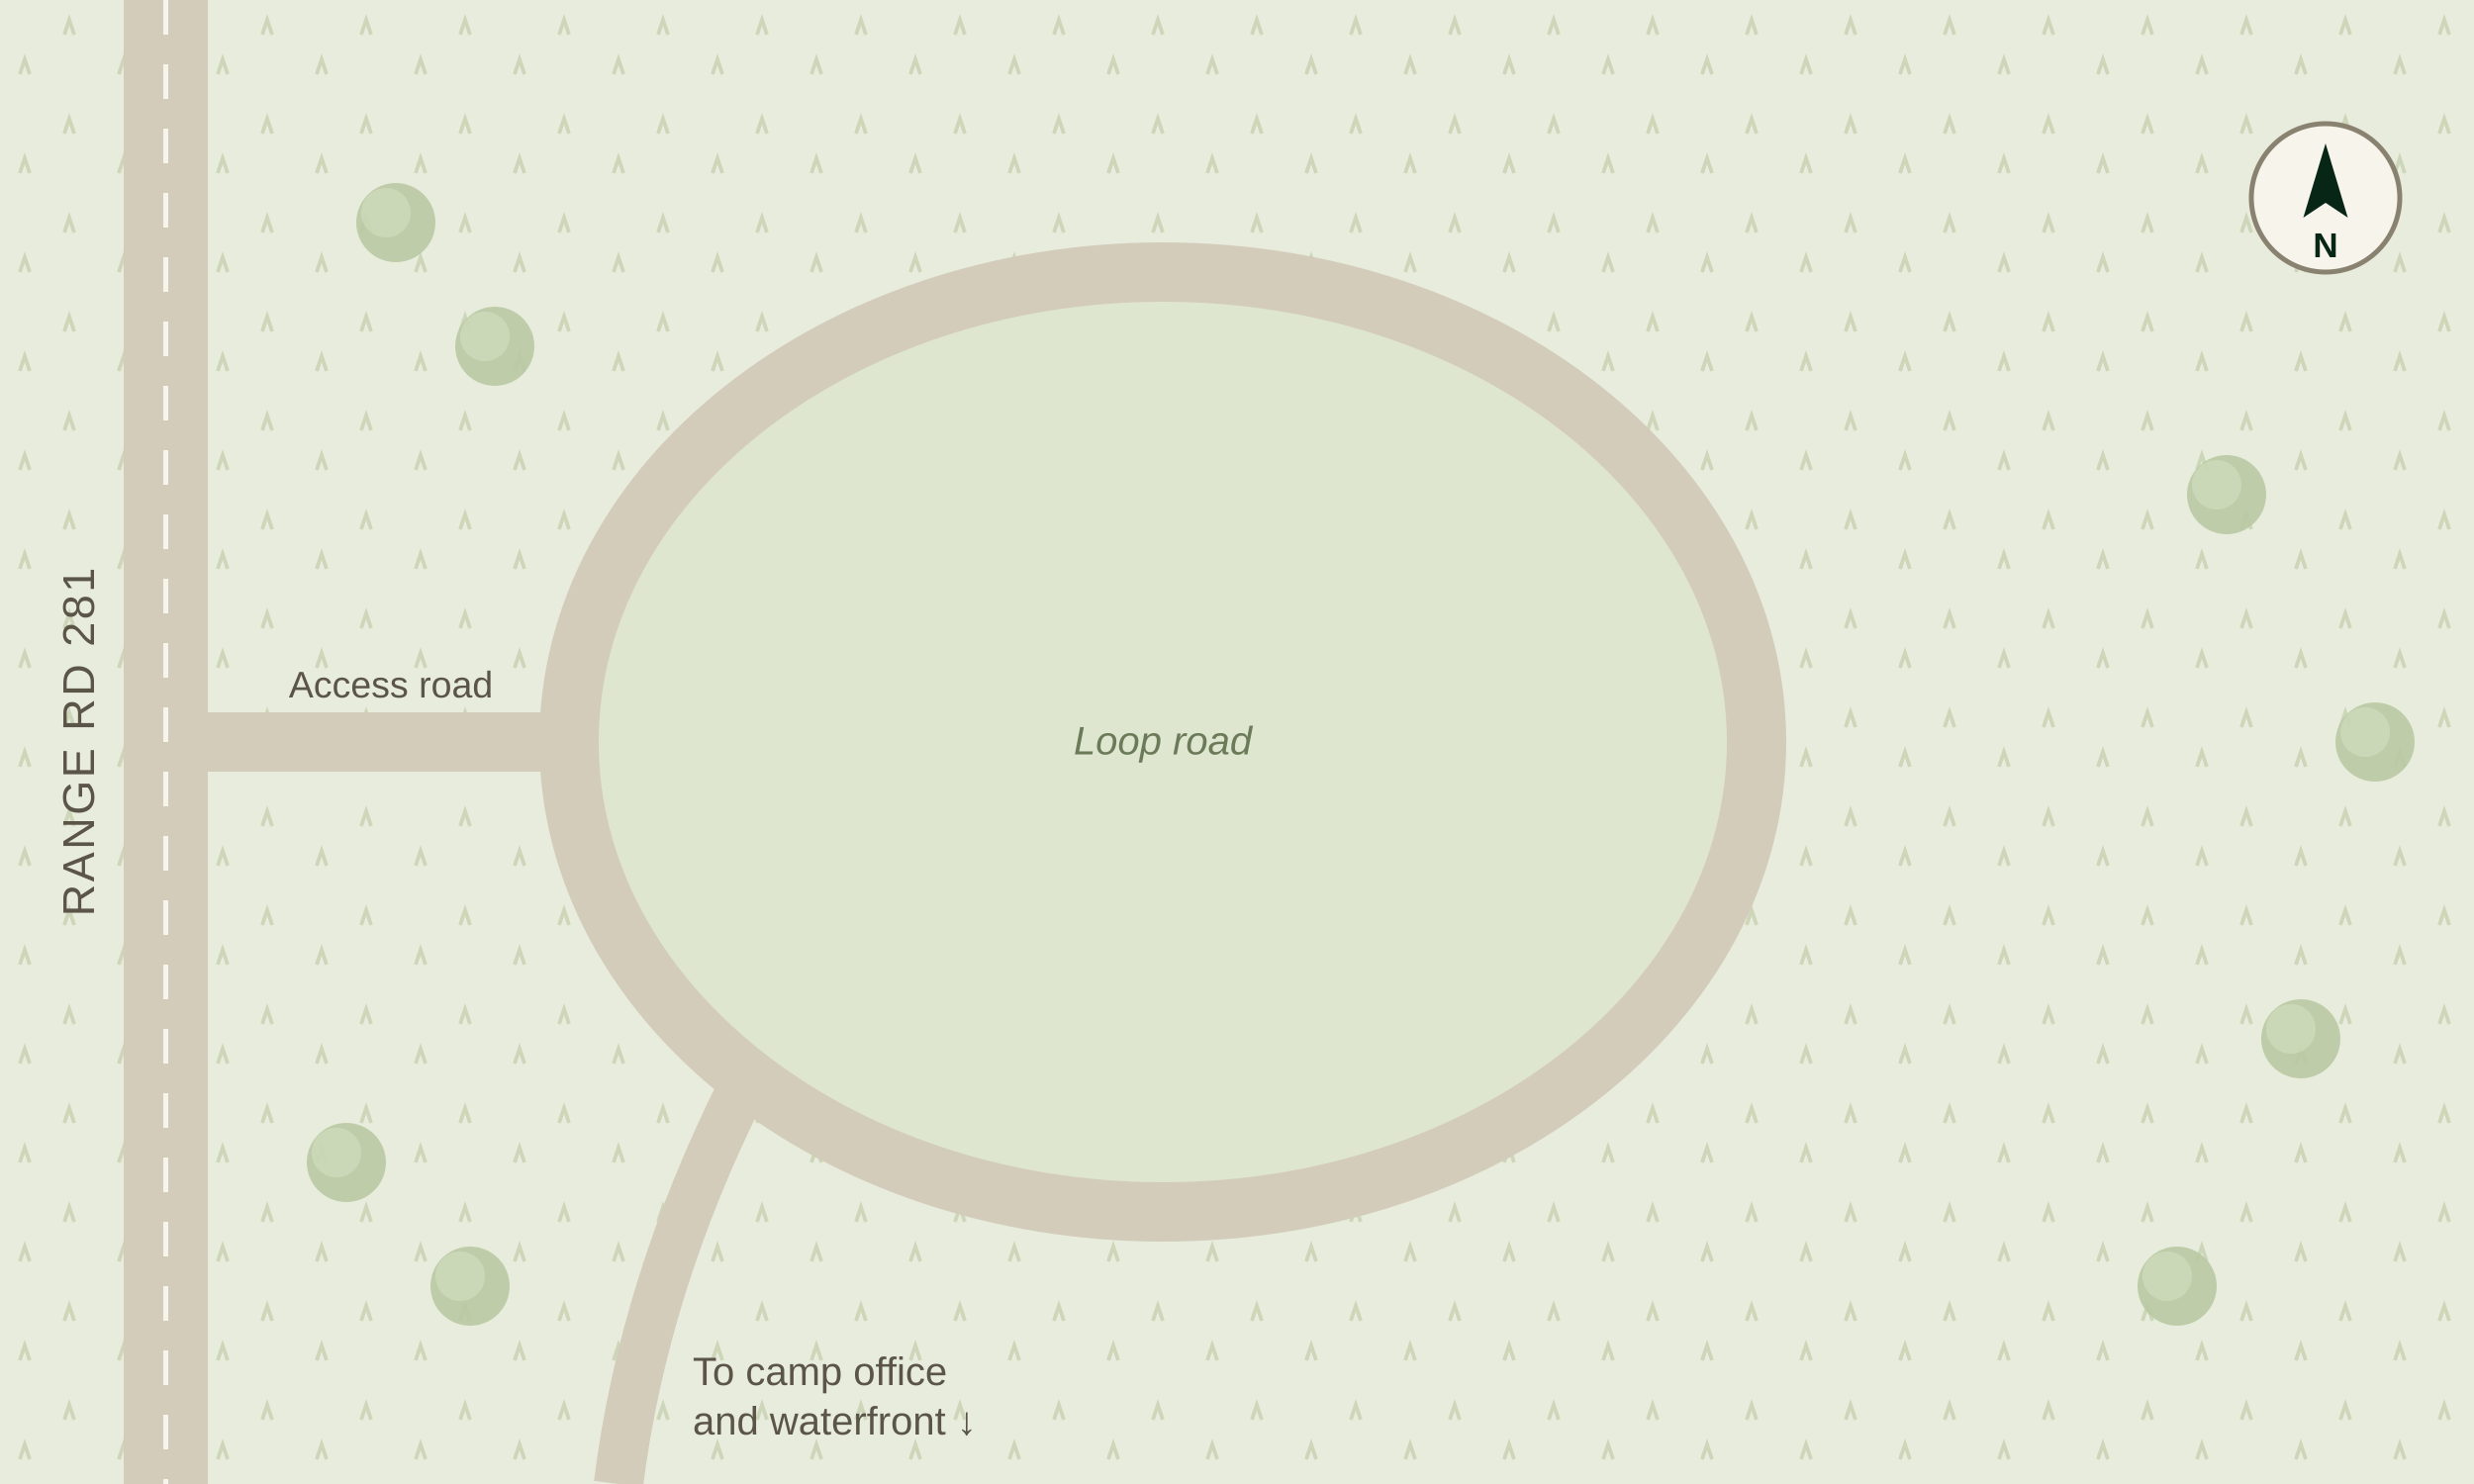
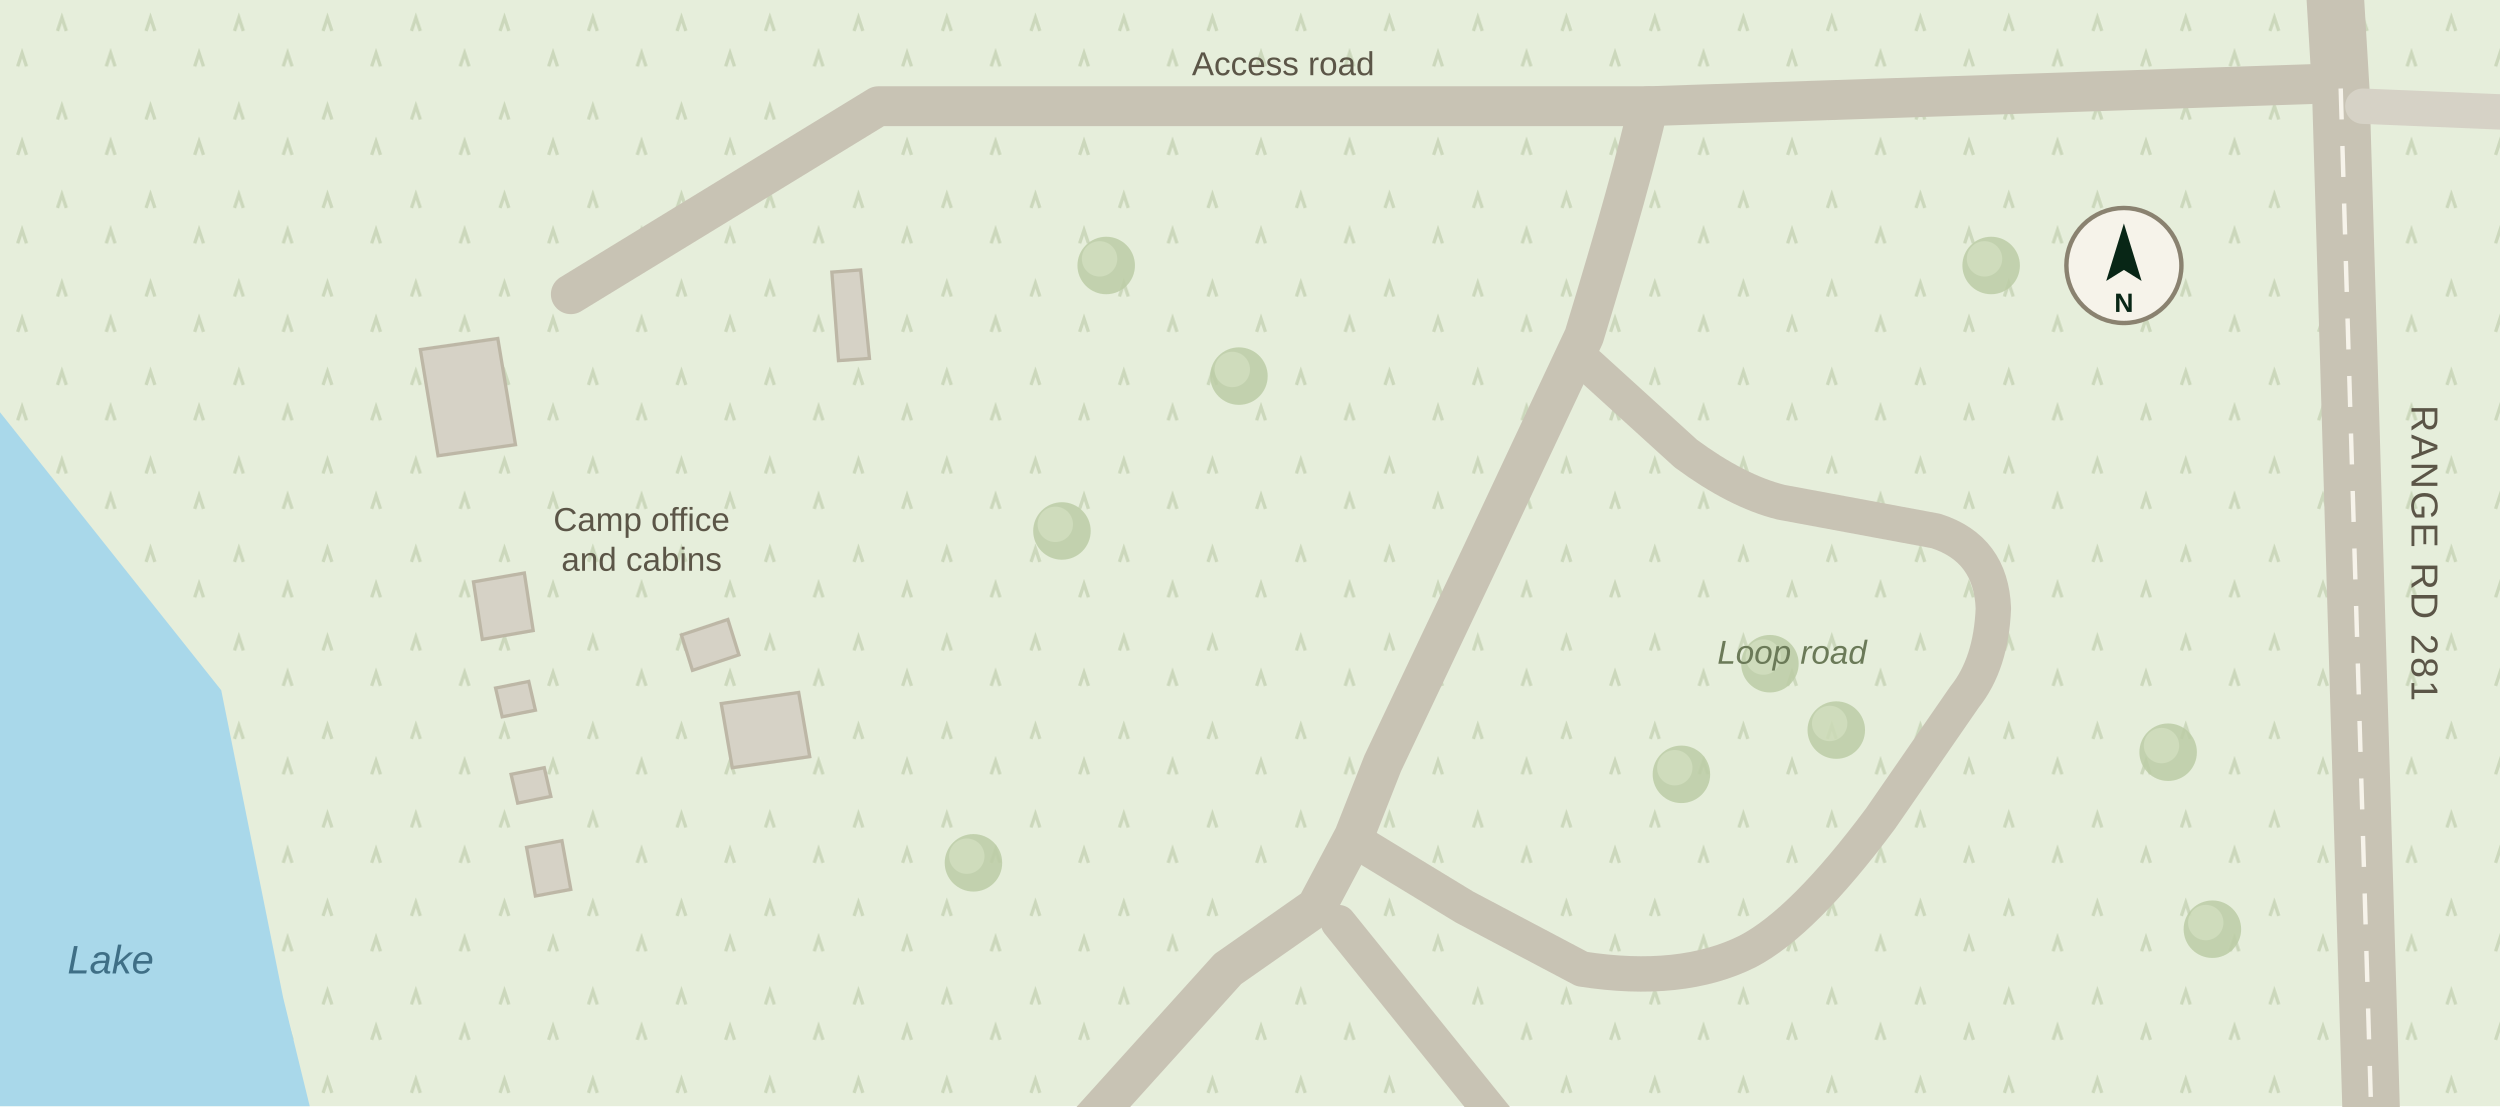
- <svg xmlns="http://www.w3.org/2000/svg" viewBox="0 0 1000 600" role="img" aria-labelledby="t">
+ <svg xmlns="http://www.w3.org/2000/svg" viewBox="200 80 1130 500" role="img" aria-labelledby="t">
  <defs>
    <pattern id="grass" width="40" height="40" patternUnits="userSpaceOnUse">
-       <rect width="40" height="40" fill="#e8ecdc" />
-       <path d="M8 30l2-6 2 6M26 14l2-6 2 6" stroke="#cdd6b8" stroke-width="1.5" fill="none" />
+       <rect width="40" height="40" fill="#e6eedb" />
+       <path d="M8 30l2-6 2 6M26 14l2-6 2 6" stroke="#ccd8bc" stroke-width="1.5" fill="none" />
    </pattern>
    <g id="tree">
-       <circle r="16" fill="#b9c9a3" />
-       <circle r="10" cx="-4" cy="-4" fill="#c8d6b3" />
+       <circle r="13" fill="#bccda6" />
+       <circle r="8" cx="-3" cy="-3" fill="#cbd9b6" />
    </g>
  </defs>
-   <rect width="1000" height="600" fill="url(#grass)" />
-   <g opacity="0.9">
-     <use href="#tree" x="160" y="90" />
-     <use href="#tree" x="200" y="140" />
-     <use href="#tree" x="140" y="470" />
-     <use href="#tree" x="190" y="520" />
-     <use href="#tree" x="410" y="230" />
-     <use href="#tree" x="470" y="270" />
-     <use href="#tree" x="520" y="330" />
-     <use href="#tree" x="430" y="350" />
-     <use href="#tree" x="380" y="300" />
-     <use href="#tree" x="560" y="250" />
-     <use href="#tree" x="900" y="200" />
-     <use href="#tree" x="930" y="420" />
-     <use href="#tree" x="880" y="520" />
-     <use href="#tree" x="960" y="300" />
+   <rect x="200" y="80" width="1130" height="500" fill="url(#grass)" />
+   <path d="M0 15 L300 392 L328 531 L340 580 L0 580 Z" fill="#a9d8ea" />
+   <text x="250" y="520" text-anchor="middle" font-family="Arial, sans-serif" font-size="18" fill="#3f6f86" font-style="italic">Lake</text>
+   <g opacity="0.85">
+     <use href="#tree" x="700" y="200" />
+     <use href="#tree" x="760" y="250" />
+     <use href="#tree" x="680" y="320" />
+     <use href="#tree" x="1000" y="380" />
+     <use href="#tree" x="960" y="430" />
+     <use href="#tree" x="1030" y="410" />
+     <use href="#tree" x="1180" y="420" />
+     <use href="#tree" x="1200" y="500" />
+     <use href="#tree" x="1100" y="200" />
+     <use href="#tree" x="640" y="470" />
  </g>
-   <rect x="50" y="0" width="34" height="600" fill="#d3ccbb" />
-   <line x1="67" y1="0" x2="67" y2="600" stroke="#f7f4ec" stroke-width="2" stroke-dasharray="14 12" />
-   <text x="38" y="300" transform="rotate(-90 38 300)" text-anchor="middle" font-family="Arial, sans-serif" font-size="18" fill="#5b5547" letter-spacing="1">RANGE RD 281</text>
-   <path d="M84 300 H232" stroke="#d3ccbb" stroke-width="24" fill="none" />
-   <text x="158" y="282" text-anchor="middle" font-family="Arial, sans-serif" font-size="15" fill="#5b5547">Access road</text>
-   <ellipse cx="470" cy="300" rx="240" ry="190" fill="#dfe6cf" stroke="#d3ccbb" stroke-width="24" />
-   <text x="470" y="305" text-anchor="middle" font-family="Arial, sans-serif" font-size="16" fill="#6b7a58" font-style="italic">Loop road</text>
-   <path d="M300 440 Q260 520 250 600" stroke="#d3ccbb" stroke-width="20" fill="none" />
-   <g font-family="Arial, sans-serif" font-size="16" fill="#5b5547">
-     <text x="280" y="560">To camp office</text>
-     <text x="280" y="580">and waterfront ↓</text>
+   <g fill="none" stroke="#c8c3b4" stroke-linecap="round" stroke-linejoin="round">
+     <path d="M1255 70 L1258 120 L1272 590" stroke-width="26" />
+     <path d="M1268 128 L1340 131" stroke-width="16" stroke="#d6d2c6" />
+     <path d="M1245 118 L945 128 L597 128 L458 213" stroke-width="18" />
+     <path d="M945 128 Q938 160 916 232 L870 330 L825 425 L812 458 L795 490 L755 518 L690 590" stroke-width="18" />
+     <path d="M918 245 L962 285 Q985 302 1005 307 L1075 320 Q1100 328 1101 355 Q1100 380 1088 395 L1050 450 Q1015 497 990 510 Q960 525 915 518 L862 490 L816 462" stroke-width="16" />
+     <path d="M805 497 L880 590" stroke-width="16" />
  </g>
-   <g transform="translate(940 80)" font-family="Arial, sans-serif">
-     <circle r="30" fill="#f7f4ec" stroke="#8a8270" stroke-width="2" />
-     <path d="M0 -22 L9 8 L0 2 L-9 8 Z" fill="#082616" />
-     <text y="24" text-anchor="middle" font-size="14" font-weight="bold" fill="#082616">N</text>
+   <line x1="1258" y1="120" x2="1272" y2="590" stroke="#f6f3ea" stroke-width="2" stroke-dasharray="14 12" />
+   <g fill="#d6d2c6" stroke="#bdb7a6" stroke-width="1.5">
+     <path d="M390 238 L425 233 L433 281 L398 286 Z" />
+     <path d="M576 203 L589 202 L593 242 L579 243 Z" />
+     <path d="M414 343 L437 339 L441 365 L418 369 Z" />
+     <path d="M424 391 L439 388 L442 401 L427 404 Z" />
+     <path d="M431 430 L446 427 L449 440 L434 443 Z" />
+     <path d="M438 463 L454 460 L458 482 L442 485 Z" />
+     <path d="M508 367 L529 360 L534 376 L513 383 Z" />
+     <path d="M526 398 L561 393 L566 422 L531 427 Z" />
+   </g>
+   <g font-family="Arial, sans-serif" fill="#5b5547">
+     <text x="1290" y="330" transform="rotate(90 1290 330)" text-anchor="middle" font-size="17" letter-spacing="1">RANGE RD 281</text>
+     <text x="780" y="114" text-anchor="middle" font-size="15">Access road</text>
+     <text x="1010" y="380" text-anchor="middle" font-size="15" font-style="italic" fill="#6b7a58">Loop road</text>
+     <text x="490" y="320" text-anchor="middle" font-size="15">Camp office</text>
+     <text x="490" y="338" text-anchor="middle" font-size="15">and cabins</text>
+   </g>
+   <g transform="translate(1160 200)" font-family="Arial, sans-serif">
+     <circle r="26" fill="#f6f3ea" stroke="#8a8270" stroke-width="2" />
+     <path d="M0 -19 L8 7 L0 2 L-8 7 Z" fill="#082616" />
+     <text y="21" text-anchor="middle" font-size="12" font-weight="bold" fill="#082616">N</text>
  </g>
</svg>
